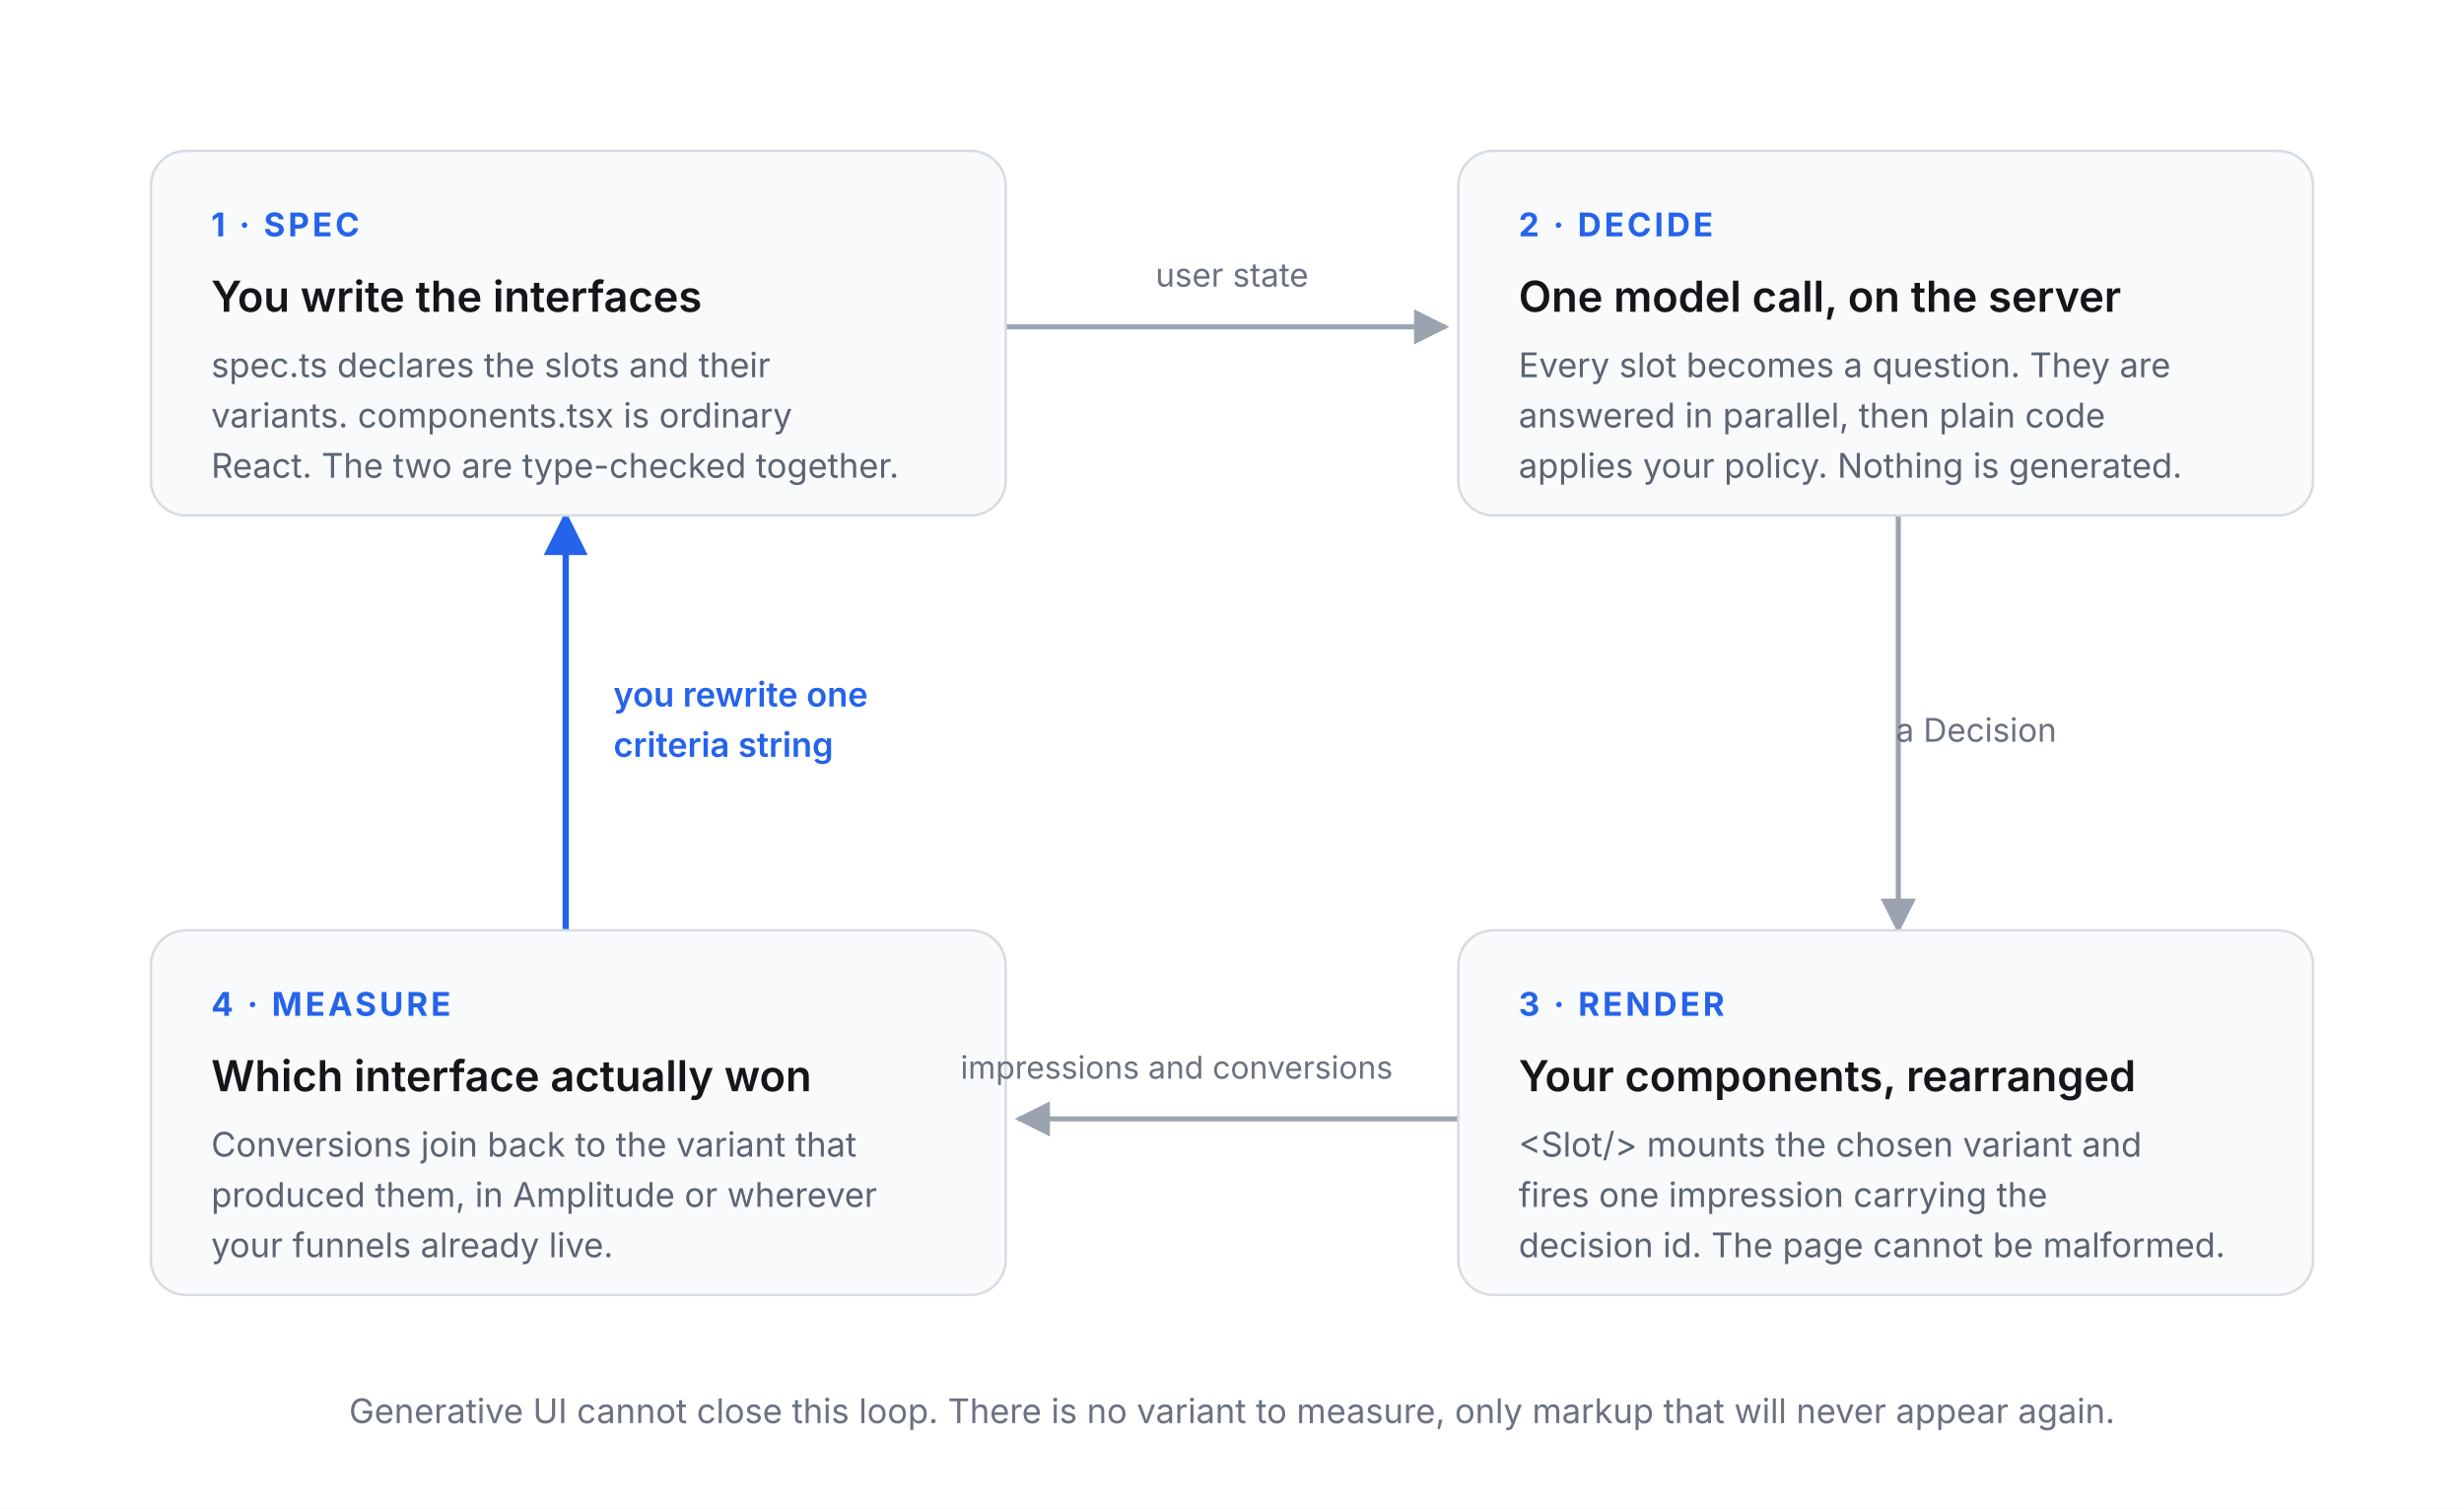
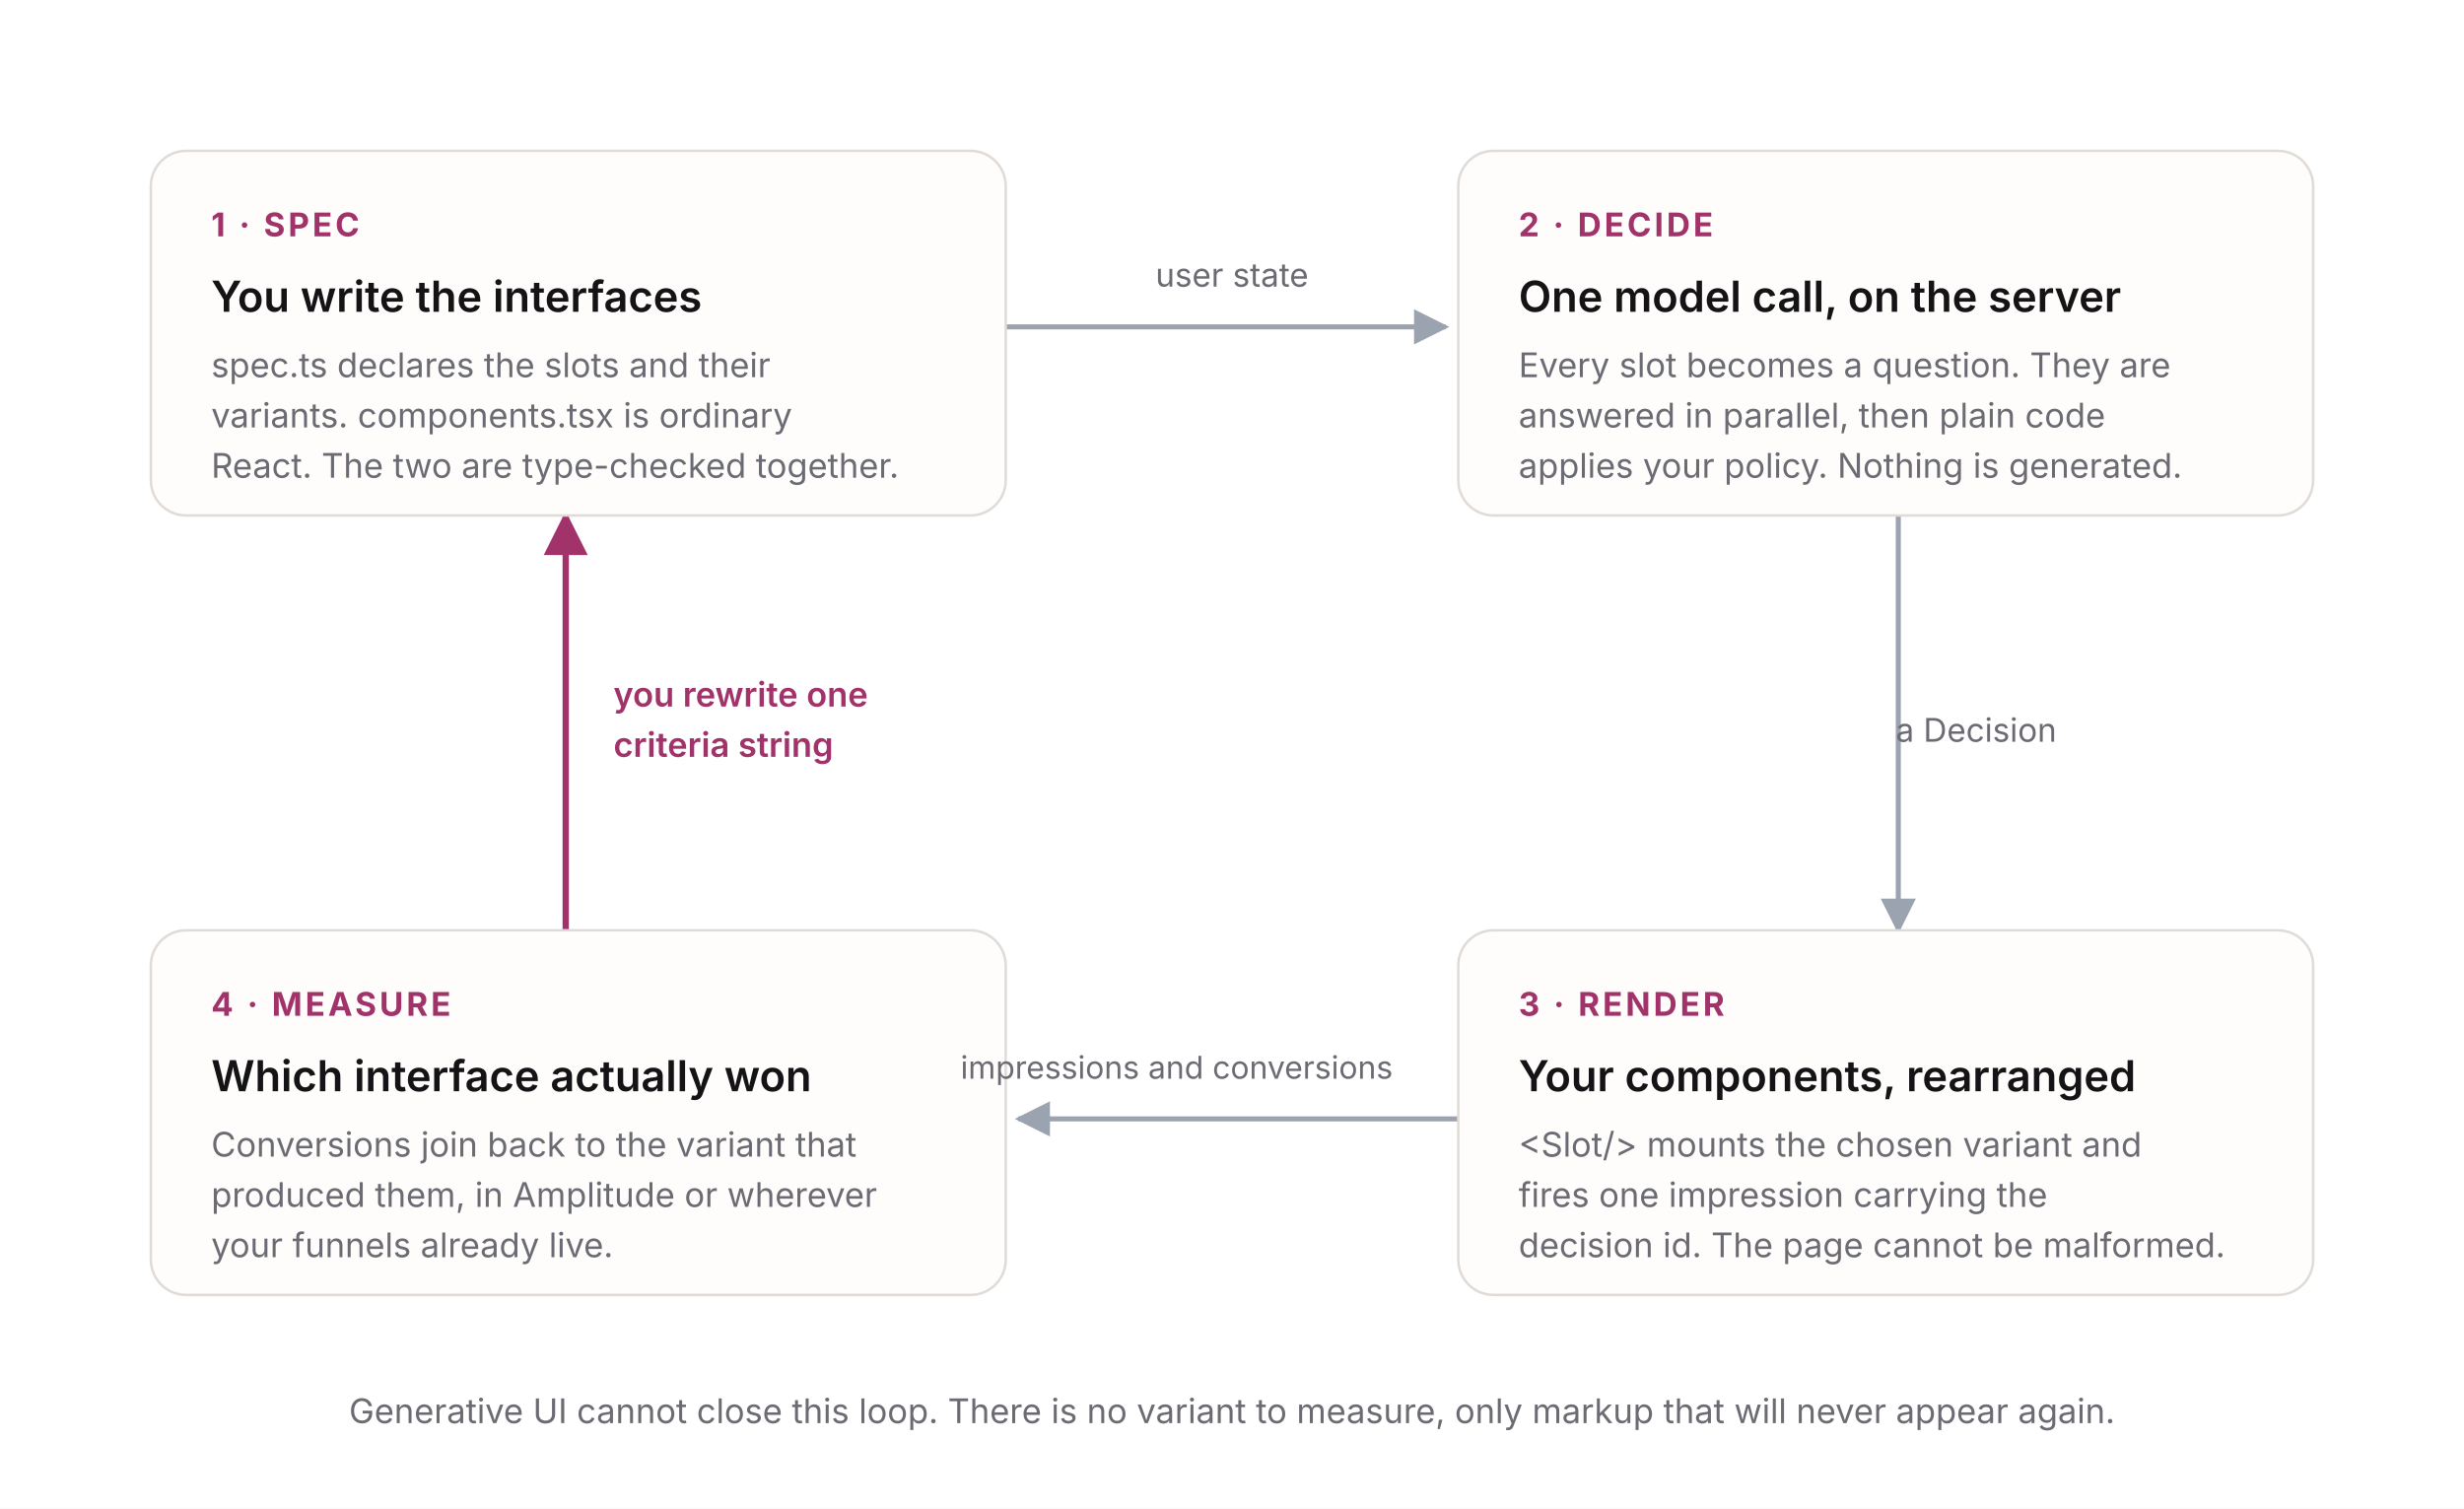
<svg xmlns="http://www.w3.org/2000/svg" viewBox="0 0 980 600" width="980" height="600" font-family="-apple-system,BlinkMacSystemFont,Segoe UI,system-ui,sans-serif" role="img" aria-label="The decided UI loop: spec, decide, render, measure, back to spec">
  <defs>
    <marker id="a" viewBox="0 0 10 10" refX="9" refY="5" markerWidth="7" markerHeight="7" orient="auto-start-reverse">
      <path d="M0 0 L10 5 L0 10 z" fill="#9aa3af" />
    </marker>
    <marker id="aBlue" viewBox="0 0 10 10" refX="9" refY="5" markerWidth="7" markerHeight="7" orient="auto-start-reverse">
-       <path d="M0 0 L10 5 L0 10 z" fill="#2563eb" />
+       <path d="M0 0 L10 5 L0 10 z" fill="#a1336a" />
    </marker>
  </defs>
  <rect width="980" height="600" fill="#ffffff" />
  <g stroke="#9aa3af" stroke-width="2" fill="none" marker-end="url(#a)">
    <path d="M400 130 L575 130" />
    <path d="M755 205 L755 370" />
    <path d="M580 445 L405 445" />
  </g>
-   <path d="M225 370 L225 205" stroke="#2563eb" stroke-width="2.5" fill="none" marker-end="url(#aBlue)" />
+   <path d="M225 370 L225 205" stroke="#a1336a" stroke-width="2.5" fill="none" marker-end="url(#aBlue)" />
  <g>
-     <rect x="60" y="60" width="340" height="145" rx="14" fill="#f8fafc" stroke="#d7dce3" />
-     <text x="84" y="94" font-size="13" font-weight="700" fill="#2563eb" letter-spacing="1.2">1 · SPEC</text>
-     <text x="84" y="124" font-size="17" font-weight="640" fill="#14161a">You write the interfaces</text>
-     <text x="84" y="150" font-size="13.5" fill="#5b6472">spec.ts declares the slots and their</text>
-     <text x="84" y="170" font-size="13.5" fill="#5b6472">variants. components.tsx is ordinary</text>
-     <text x="84" y="190" font-size="13.5" fill="#5b6472">React. The two are type-checked together.</text>
+     <rect x="60" y="60" width="340" height="145" rx="14" fill="#fffdfb" stroke="#e0dbd7" />
+     <text x="84" y="94" font-size="13" font-weight="700" fill="#a1336a" letter-spacing="1.2">1 · SPEC</text>
+     <text x="84" y="124" font-size="17" font-weight="640" fill="#141416">You write the interfaces</text>
+     <text x="84" y="150" font-size="13.5" fill="#6b6b73">spec.ts declares the slots and their</text>
+     <text x="84" y="170" font-size="13.5" fill="#6b6b73">variants. components.tsx is ordinary</text>
+     <text x="84" y="190" font-size="13.5" fill="#6b6b73">React. The two are type-checked together.</text>
  </g>
  <g>
-     <rect x="580" y="60" width="340" height="145" rx="14" fill="#f8fafc" stroke="#d7dce3" />
-     <text x="604" y="94" font-size="13" font-weight="700" fill="#2563eb" letter-spacing="1.2">2 · DECIDE</text>
-     <text x="604" y="124" font-size="17" font-weight="640" fill="#14161a">One model call, on the server</text>
-     <text x="604" y="150" font-size="13.5" fill="#5b6472">Every slot becomes a question. They are</text>
-     <text x="604" y="170" font-size="13.5" fill="#5b6472">answered in parallel, then plain code</text>
-     <text x="604" y="190" font-size="13.5" fill="#5b6472">applies your policy. Nothing is generated.</text>
+     <rect x="580" y="60" width="340" height="145" rx="14" fill="#fffdfb" stroke="#e0dbd7" />
+     <text x="604" y="94" font-size="13" font-weight="700" fill="#a1336a" letter-spacing="1.2">2 · DECIDE</text>
+     <text x="604" y="124" font-size="17" font-weight="640" fill="#141416">One model call, on the server</text>
+     <text x="604" y="150" font-size="13.5" fill="#6b6b73">Every slot becomes a question. They are</text>
+     <text x="604" y="170" font-size="13.5" fill="#6b6b73">answered in parallel, then plain code</text>
+     <text x="604" y="190" font-size="13.5" fill="#6b6b73">applies your policy. Nothing is generated.</text>
  </g>
  <g>
-     <rect x="580" y="370" width="340" height="145" rx="14" fill="#f8fafc" stroke="#d7dce3" />
-     <text x="604" y="404" font-size="13" font-weight="700" fill="#2563eb" letter-spacing="1.2">3 · RENDER</text>
-     <text x="604" y="434" font-size="17" font-weight="640" fill="#14161a">Your components, rearranged</text>
-     <text x="604" y="460" font-size="13.5" fill="#5b6472">&lt;Slot/&gt; mounts the chosen variant and</text>
-     <text x="604" y="480" font-size="13.5" fill="#5b6472">fires one impression carrying the</text>
-     <text x="604" y="500" font-size="13.5" fill="#5b6472">decision id. The page cannot be malformed.</text>
+     <rect x="580" y="370" width="340" height="145" rx="14" fill="#fffdfb" stroke="#e0dbd7" />
+     <text x="604" y="404" font-size="13" font-weight="700" fill="#a1336a" letter-spacing="1.2">3 · RENDER</text>
+     <text x="604" y="434" font-size="17" font-weight="640" fill="#141416">Your components, rearranged</text>
+     <text x="604" y="460" font-size="13.5" fill="#6b6b73">&lt;Slot/&gt; mounts the chosen variant and</text>
+     <text x="604" y="480" font-size="13.5" fill="#6b6b73">fires one impression carrying the</text>
+     <text x="604" y="500" font-size="13.5" fill="#6b6b73">decision id. The page cannot be malformed.</text>
  </g>
  <g>
-     <rect x="60" y="370" width="340" height="145" rx="14" fill="#f8fafc" stroke="#d7dce3" />
-     <text x="84" y="404" font-size="13" font-weight="700" fill="#2563eb" letter-spacing="1.2">4 · MEASURE</text>
-     <text x="84" y="434" font-size="17" font-weight="640" fill="#14161a">Which interface actually won</text>
-     <text x="84" y="460" font-size="13.5" fill="#5b6472">Conversions join back to the variant that</text>
-     <text x="84" y="480" font-size="13.5" fill="#5b6472">produced them, in Amplitude or wherever</text>
-     <text x="84" y="500" font-size="13.5" fill="#5b6472">your funnels already live.</text>
+     <rect x="60" y="370" width="340" height="145" rx="14" fill="#fffdfb" stroke="#e0dbd7" />
+     <text x="84" y="404" font-size="13" font-weight="700" fill="#a1336a" letter-spacing="1.2">4 · MEASURE</text>
+     <text x="84" y="434" font-size="17" font-weight="640" fill="#141416">Which interface actually won</text>
+     <text x="84" y="460" font-size="13.5" fill="#6b6b73">Conversions join back to the variant that</text>
+     <text x="84" y="480" font-size="13.5" fill="#6b6b73">produced them, in Amplitude or wherever</text>
+     <text x="84" y="500" font-size="13.5" fill="#6b6b73">your funnels already live.</text>
  </g>
-   <text x="490" y="114" font-size="13" fill="#6b7280" text-anchor="middle">user state</text>
-   <text x="786" y="295" font-size="13" fill="#6b7280" text-anchor="middle">a Decision</text>
-   <text x="468" y="429" font-size="12.5" fill="#6b7280" text-anchor="middle">impressions and conversions</text>
-   <text x="244" y="281" font-size="13.5" font-weight="620" fill="#2563eb">you rewrite one</text>
-   <text x="244" y="301" font-size="13.5" font-weight="620" fill="#2563eb">criteria string</text>
-   <text x="490" y="566" font-size="13.5" fill="#6b7280" text-anchor="middle">Generative UI cannot close this loop. There is no variant to measure, only markup that will never appear again.</text>
+   <text x="490" y="114" font-size="13" fill="#6b6b73" text-anchor="middle">user state</text>
+   <text x="786" y="295" font-size="13" fill="#6b6b73" text-anchor="middle">a Decision</text>
+   <text x="468" y="429" font-size="12.5" fill="#6b6b73" text-anchor="middle">impressions and conversions</text>
+   <text x="244" y="281" font-size="13.5" font-weight="620" fill="#a1336a">you rewrite one</text>
+   <text x="244" y="301" font-size="13.5" font-weight="620" fill="#a1336a">criteria string</text>
+   <text x="490" y="566" font-size="13.5" fill="#6b6b73" text-anchor="middle">Generative UI cannot close this loop. There is no variant to measure, only markup that will never appear again.</text>
</svg>
